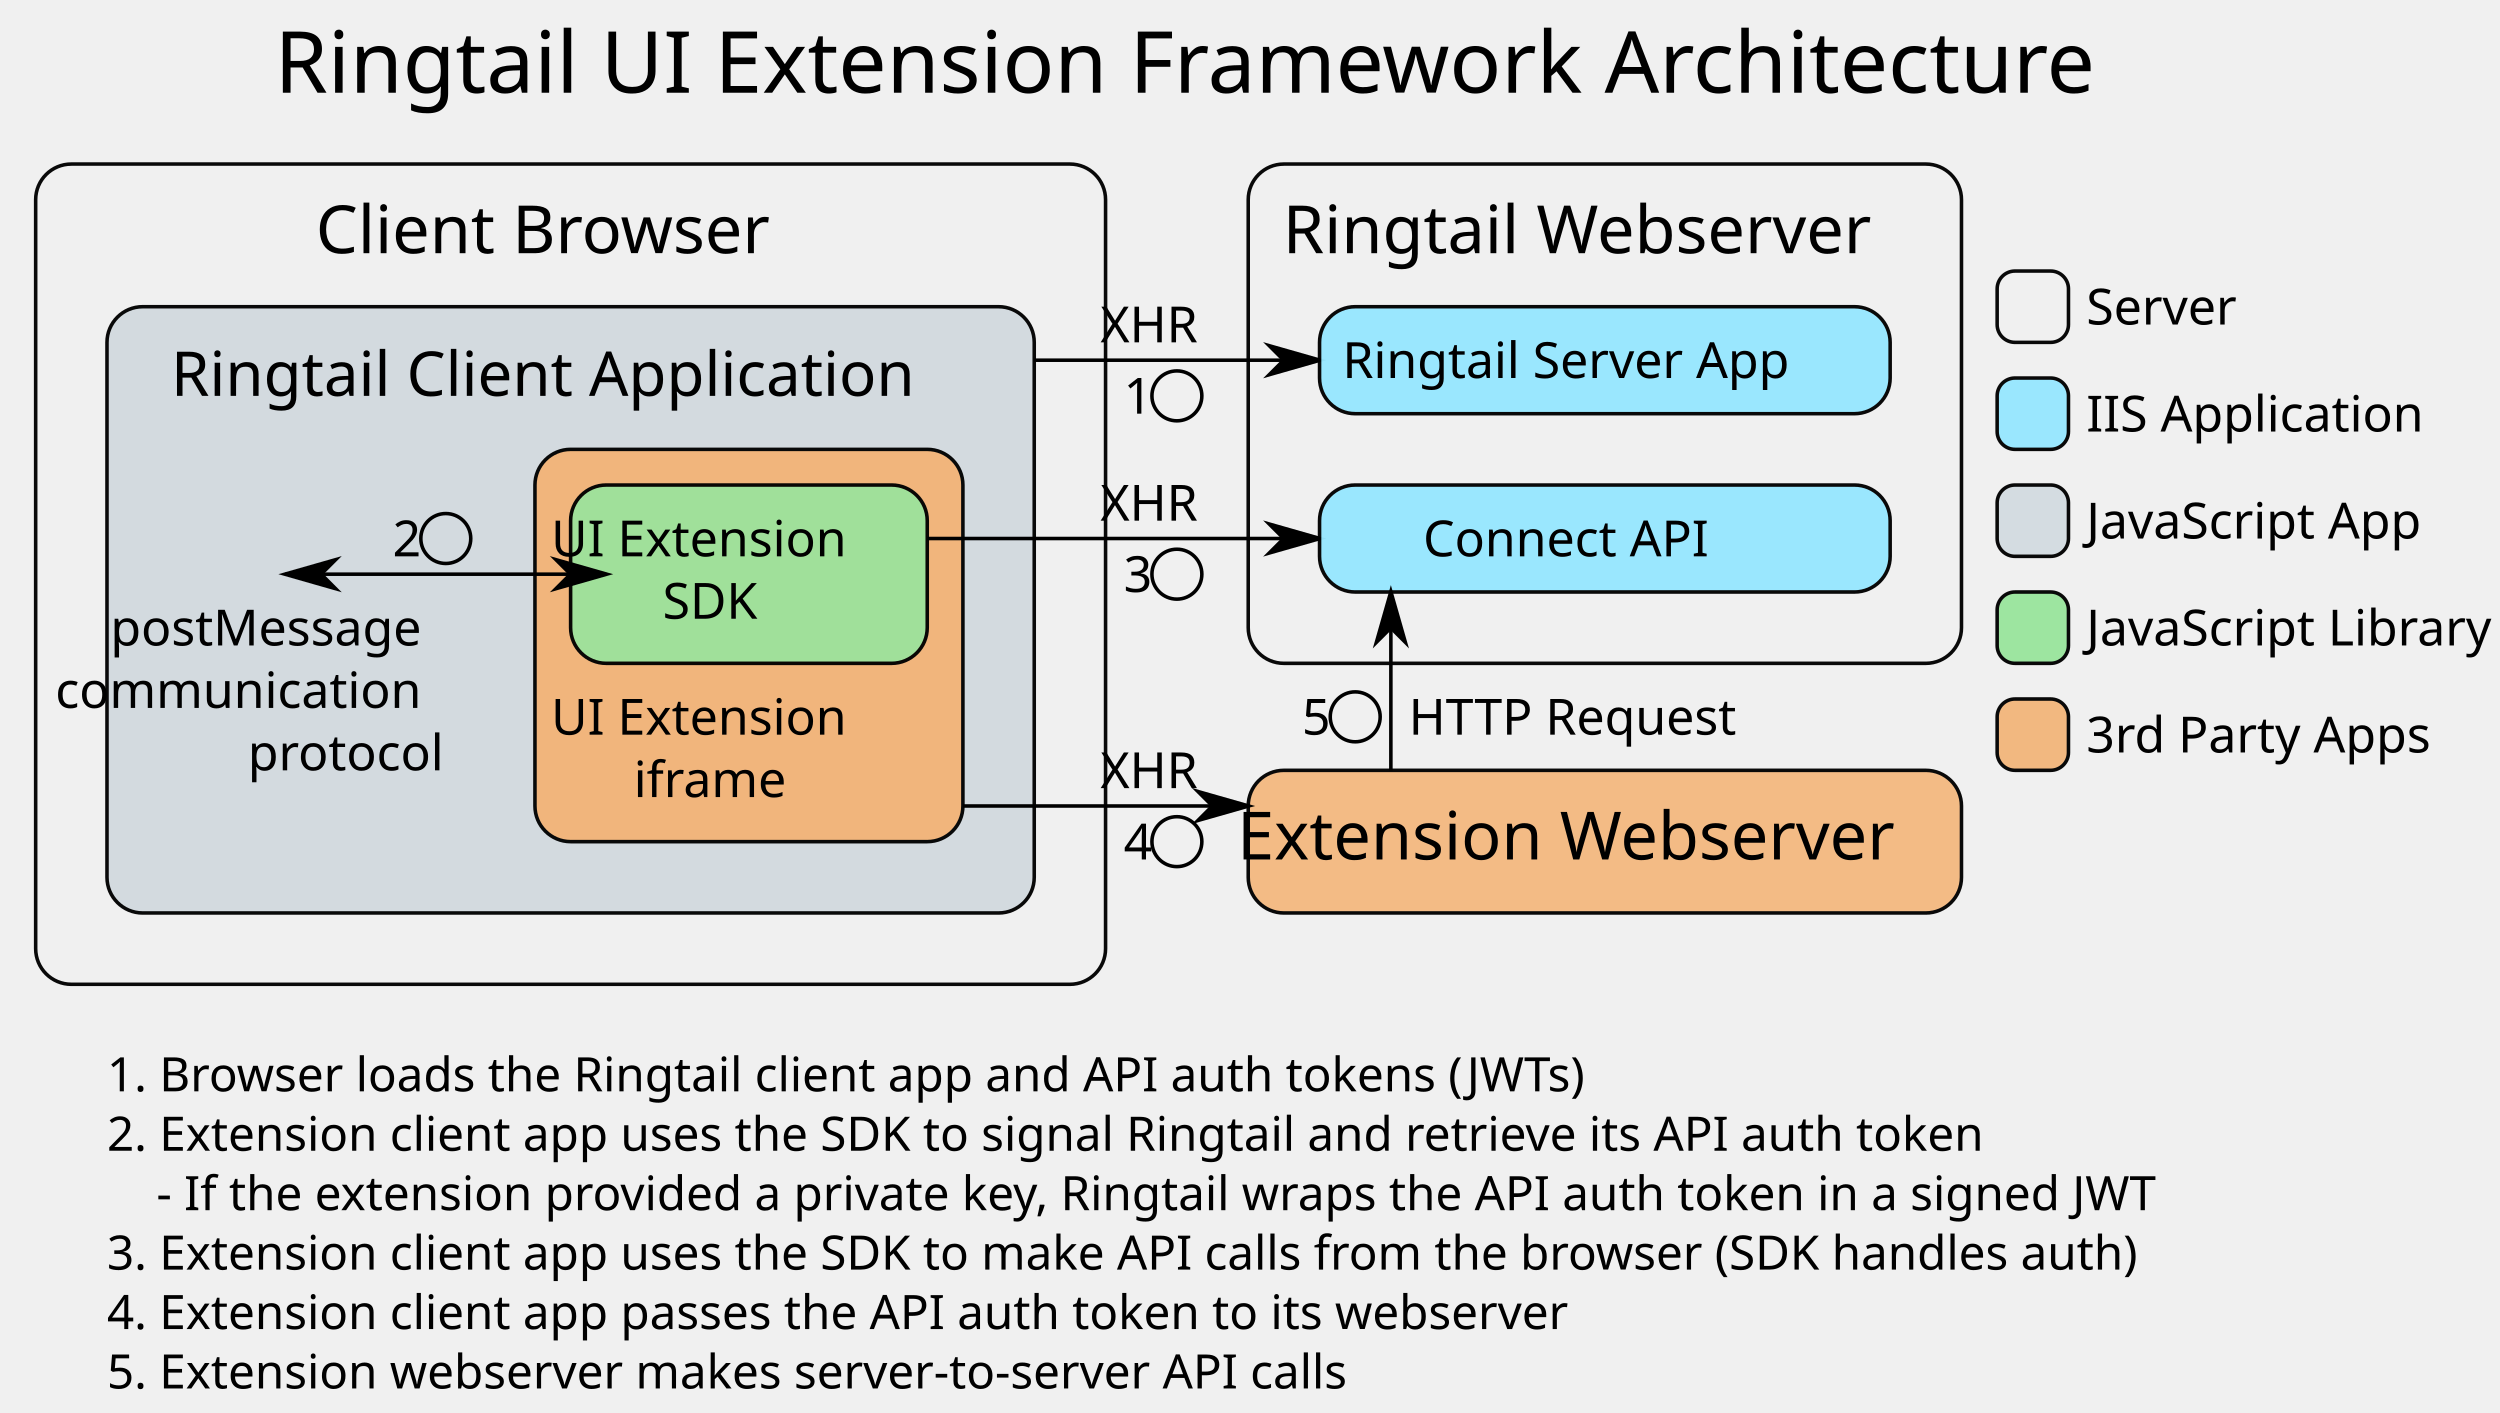
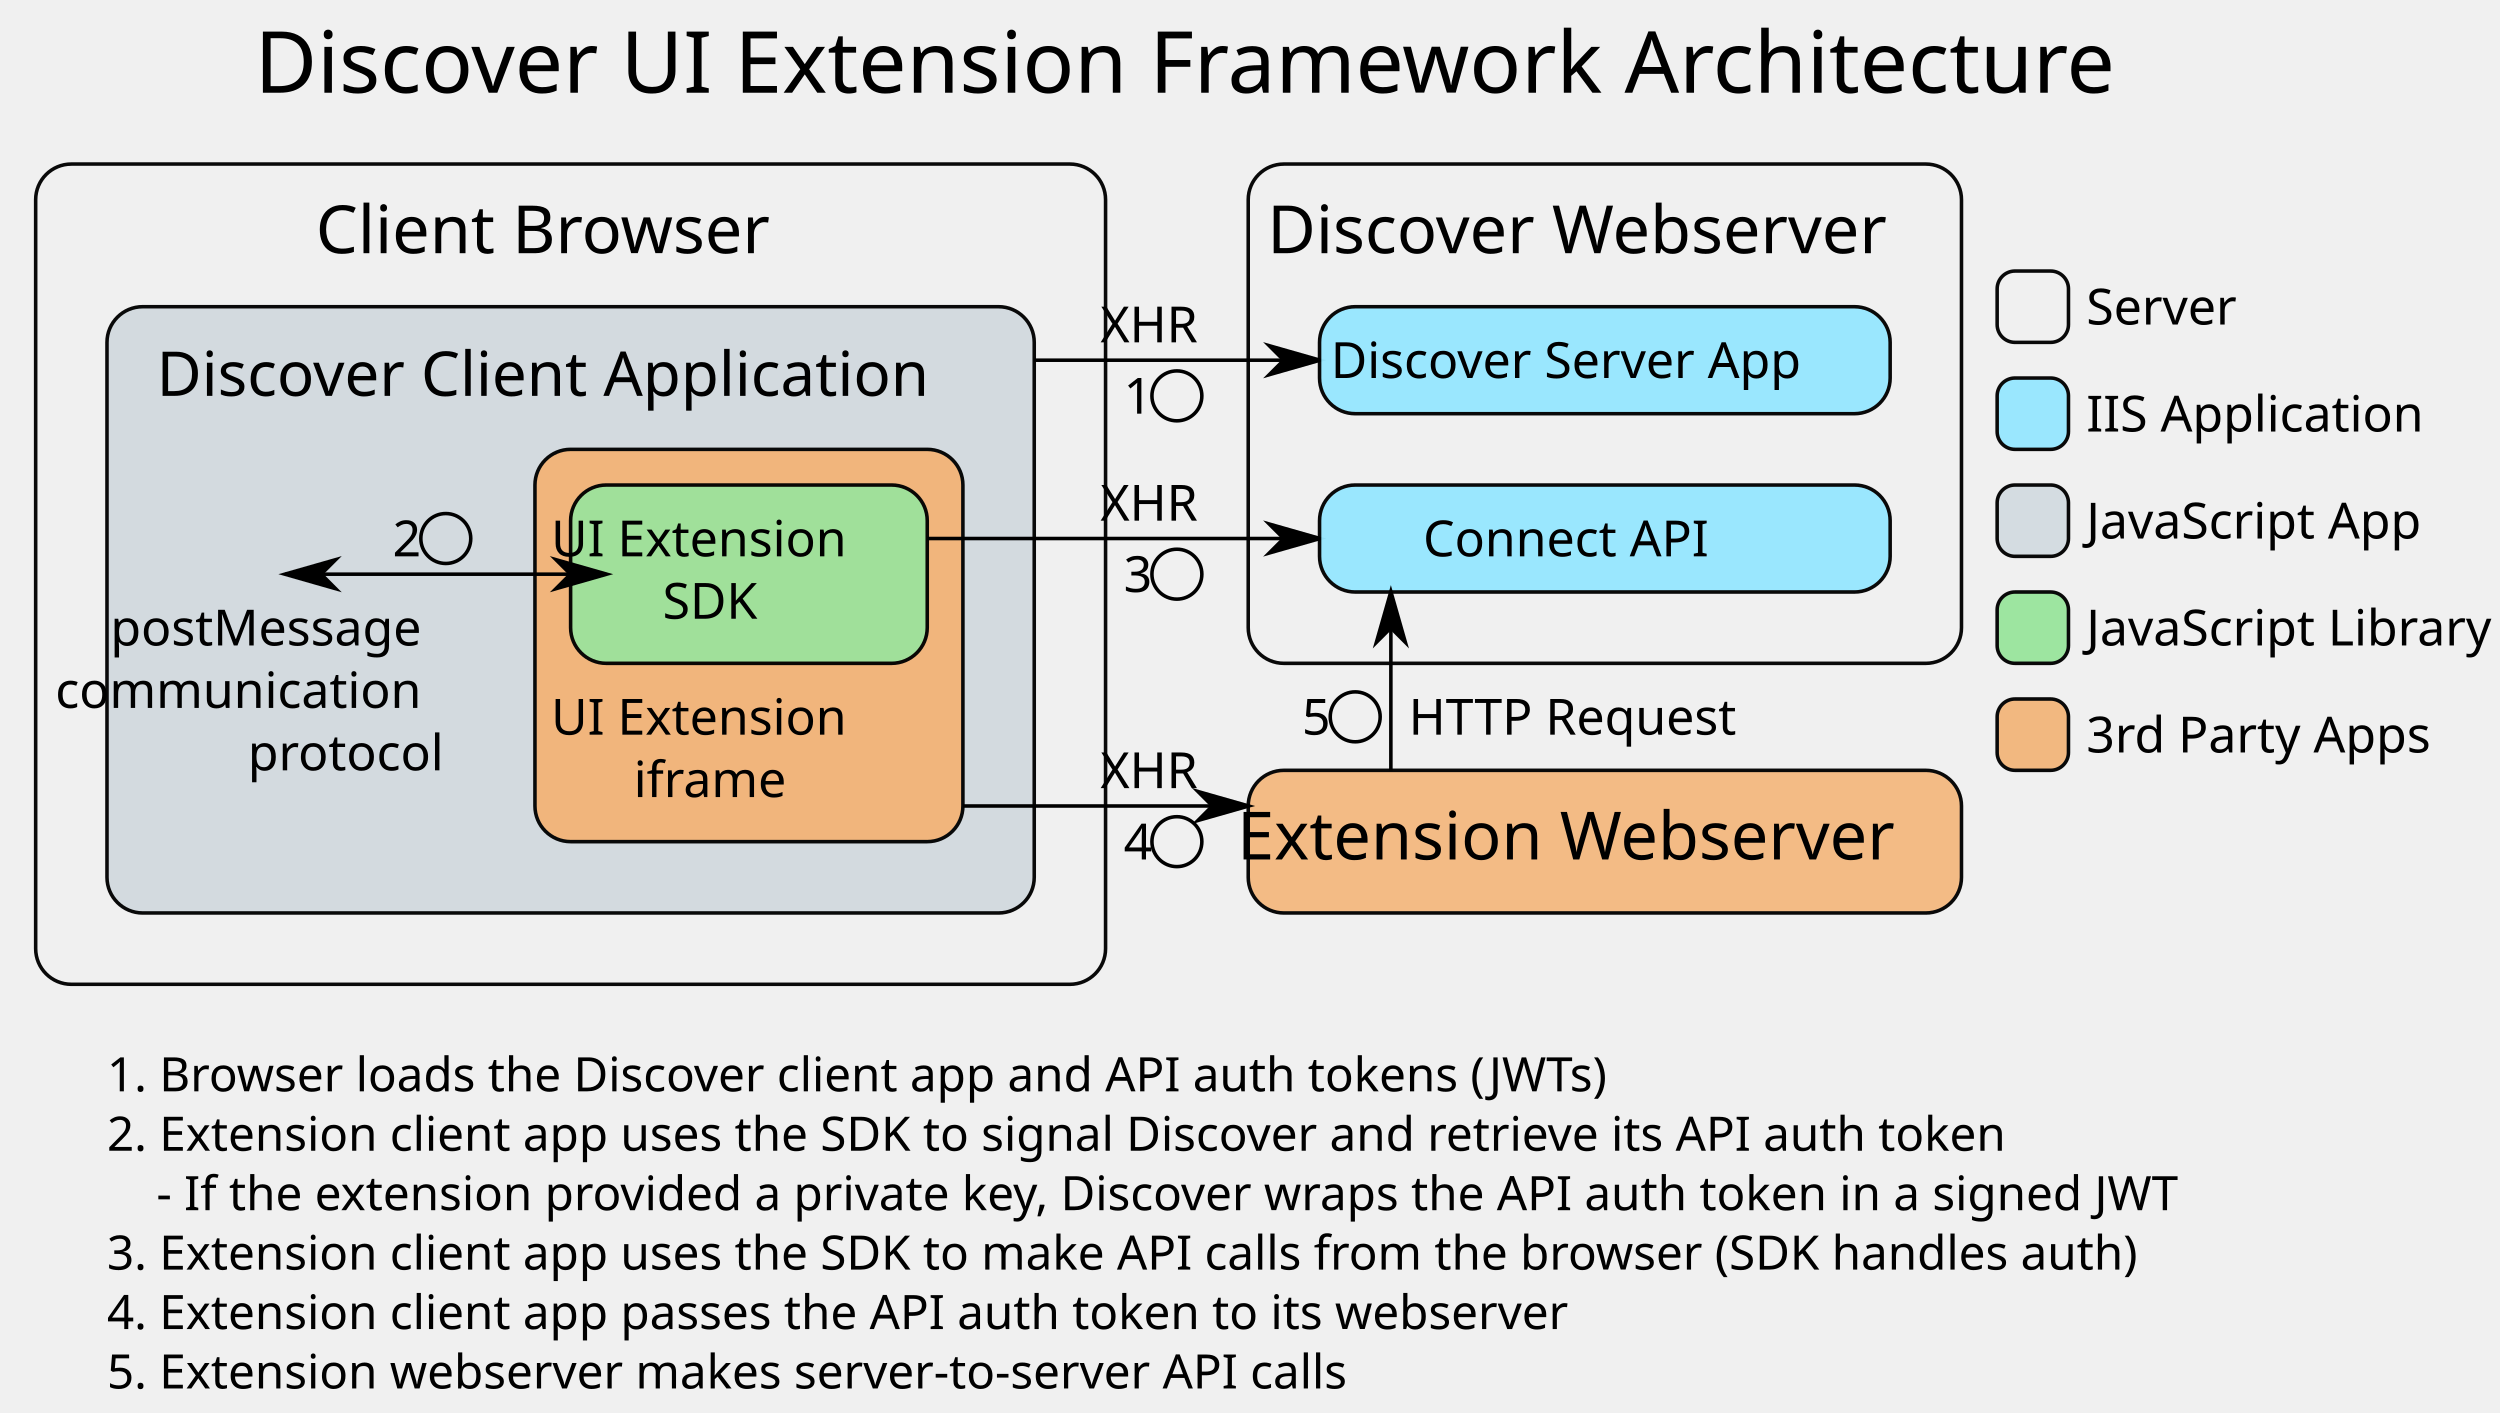
<svg xmlns="http://www.w3.org/2000/svg" width="701" height="396" id="svg2" version="1.1">
  <defs id="defs4">
    <marker orient="auto" refY="0" refX="0" id="Arrow1Lstart" style="overflow:visible">
      <path id="path3804" d="M 0,0 5,-5 -12.5,0 5,5 Z" style="fill-rule:evenodd;stroke:#000000;stroke-width:1pt" transform="matrix(0.8,0,0,0.8,10,0)" />
    </marker>
    <marker orient="auto" refY="0" refX="0" id="Arrow1Lend" style="overflow:visible">
      <path id="path3807" d="M 0,0 5,-5 -12.5,0 5,5 Z" style="fill-rule:evenodd;stroke:#000000;stroke-width:1pt" transform="matrix(-0.8,0,0,-0.8,-10,0)" />
    </marker>
    <marker orient="auto" refY="0" refX="0" id="Arrow1Lend-1" style="overflow:visible">
      <path id="path3807-7" d="M 0,0 5,-5 -12.5,0 5,5 Z" style="fill-rule:evenodd;stroke:#000000;stroke-width:1pt" transform="matrix(-0.8,0,0,-0.8,-10,0)" />
    </marker>
    <marker orient="auto" refY="0" refX="0" id="marker4262" style="overflow:visible">
      <path id="path4264" d="M 0,0 5,-5 -12.5,0 5,5 Z" style="fill-rule:evenodd;stroke:#000000;stroke-width:1pt" transform="matrix(-0.8,0,0,-0.8,-10,0)" />
    </marker>
    <marker orient="auto" refY="0" refX="0" id="marker4266" style="overflow:visible">
      <path id="path4268" d="M 0,0 5,-5 -12.5,0 5,5 Z" style="fill-rule:evenodd;stroke:#000000;stroke-width:1pt" transform="matrix(-0.8,0,0,-0.8,-10,0)" />
    </marker>
    <marker orient="auto" refY="0" refX="0" id="marker4270" style="overflow:visible">
      <path id="path4272" d="M 0,0 5,-5 -12.5,0 5,5 Z" style="fill-rule:evenodd;stroke:#000000;stroke-width:1pt" transform="matrix(-0.8,0,0,-0.8,-10,0)" />
    </marker>
  </defs>
  <g id="layer1" transform="translate(0,-656.3622)">
    <rect style="fill:none;fill-opacity:1;stroke:#ffffff;stroke-width:1;stroke-linecap:butt;stroke-linejoin:miter;stroke-miterlimit:4;stroke-dasharray:none;stroke-opacity:0.004" id="rect1238" width="700" height="395" x="0" y="657.362" ry="0" />
    <rect style="opacity:0.96;fill:none;stroke:#000000;stroke-opacity:1" id="rect311" width="200" height="140" x="350" y="702.362" ry="10" />
    <rect ry="10" y="742.362" x="30" height="170" width="260" id="rect4355" style="opacity:0.96;fill:#d2dadf;fill-opacity:1;stroke:#000000;stroke-opacity:1" />
    <g id="g251" transform="translate(70,410)">
      <rect ry="10" y="372.362" x="80" height="110" width="120" id="rect3759" style="opacity:0.96;fill:#f3b374;fill-opacity:0.961;stroke:#000000;stroke-opacity:1" />
      <text id="text3755" y="452.362" x="140" style="font-style:normal;font-weight:normal;line-height:0%;font-family:sans-serif;text-align:center;letter-spacing:0px;word-spacing:0px;text-anchor:middle;fill:#000000;fill-opacity:1;stroke:none" xml:space="preserve">
        <tspan style="font-style:normal;font-variant:normal;font-weight:normal;font-stretch:normal;font-size:14px;line-height:1.25;font-family:'Segoe UI';-inkscape-font-specification:'Segoe UI';text-align:center;text-anchor:middle" y="452.362" x="140" id="tspan3757">UI Extension</tspan>
        <tspan style="font-style:normal;font-variant:normal;font-weight:normal;font-stretch:normal;font-size:14px;line-height:1.25;font-family:'Segoe UI';-inkscape-font-specification:'Segoe UI';text-align:center;text-anchor:middle" y="469.862" x="140" id="tspan942">iframe</tspan>
      </text>
    </g>
    <path style="fill:none;stroke:#000000;stroke-width:1px;stroke-linecap:butt;stroke-linejoin:miter;stroke-opacity:1;marker-end:url(#Arrow1Lend)" d="m 290,757.362 h 80" id="path3798" />
    <path style="fill:none;stroke:#000000;stroke-width:1px;stroke-linecap:butt;stroke-linejoin:miter;stroke-opacity:1;marker-end:url(#Arrow1Lend)" d="M 260,807.362 H 370" id="path4246" />
    <g transform="translate(-290,40)" id="g4325" />
    <text xml:space="preserve" style="font-style:normal;font-weight:normal;line-height:0%;font-family:sans-serif;letter-spacing:0px;word-spacing:0px;fill:#000000;fill-opacity:1;stroke:none" x="160" y="767.362" id="text4357">
-       <tspan id="tspan4359" x="160" y="767.362" style="font-style:normal;font-variant:normal;font-weight:normal;font-stretch:normal;font-size:17.333px;line-height:1.25;font-family:'Segoe UI';-inkscape-font-specification:'Segoe UI';text-align:center;text-anchor:middle">Ringtail Client Application</tspan>
+       <tspan id="tspan4359" x="160" y="767.362" style="font-style:normal;font-variant:normal;font-weight:normal;font-stretch:normal;font-size:17.333px;line-height:1.25;font-family:'Segoe UI';-inkscape-font-specification:'Segoe UI';text-align:center;text-anchor:middle">Discover Client Application</tspan>
    </text>
    <g transform="translate(280,370)" id="g293">
      <rect ry="10" transform="translate(0,287.3622)" y="85" x="90" height="30" width="160" id="rect287" style="opacity:0.96;fill:#97e7ff;fill-opacity:1;stroke:#000000;stroke-opacity:1" />
      <text id="text291" y="392.362" x="170" style="font-style:normal;font-weight:normal;line-height:0%;font-family:sans-serif;text-align:center;letter-spacing:0px;word-spacing:0px;text-anchor:middle;fill:#000000;fill-opacity:1;stroke:none" xml:space="preserve">
-         <tspan style="font-style:normal;font-variant:normal;font-weight:normal;font-stretch:normal;font-size:14px;line-height:1.25;font-family:'Segoe UI';-inkscape-font-specification:'Segoe UI';text-align:center;text-anchor:middle" y="392.362" x="170" id="tspan289">Ringtail Server App</tspan>
+         <tspan style="font-style:normal;font-variant:normal;font-weight:normal;font-stretch:normal;font-size:14px;line-height:1.25;font-family:'Segoe UI';-inkscape-font-specification:'Segoe UI';text-align:center;text-anchor:middle" y="392.362" x="170" id="tspan289">Discover Server App</tspan>
      </text>
    </g>
    <g id="g301" transform="translate(280,420)">
      <rect style="opacity:0.96;fill:#97e7ff;fill-opacity:1;stroke:#000000;stroke-opacity:1" id="rect295" width="160" height="30" x="90" y="85" transform="translate(0,287.3622)" ry="10" />
      <text xml:space="preserve" style="font-style:normal;font-weight:normal;line-height:0%;font-family:sans-serif;text-align:center;letter-spacing:0px;word-spacing:0px;text-anchor:middle;fill:#000000;fill-opacity:1;stroke:none" x="170" y="392.362" id="text299">
        <tspan id="tspan297" x="170" y="392.362" style="font-style:normal;font-variant:normal;font-weight:normal;font-stretch:normal;font-size:14px;line-height:1.25;font-family:'Segoe UI';-inkscape-font-specification:'Segoe UI';text-align:center;text-anchor:middle">Connect API</tspan>
      </text>
    </g>
    <text id="text309" y="727.362" x="450" style="font-style:normal;font-weight:normal;line-height:0%;font-family:sans-serif;letter-spacing:0px;word-spacing:0px;fill:#000000;fill-opacity:1;stroke:none" xml:space="preserve">
-       <tspan style="font-style:normal;font-variant:normal;font-weight:normal;font-stretch:normal;font-size:18.667px;line-height:1.25;font-family:'Segoe UI';-inkscape-font-specification:'Segoe UI';text-align:center;text-anchor:middle" y="727.362" x="450" id="tspan307">Ringtail Webserver</tspan>
+       <tspan style="font-style:normal;font-variant:normal;font-weight:normal;font-stretch:normal;font-size:18.667px;line-height:1.25;font-family:'Segoe UI';-inkscape-font-specification:'Segoe UI';text-align:center;text-anchor:middle" y="727.362" x="450" id="tspan307">Discover Webserver</tspan>
    </text>
    <g id="g4871" transform="translate(480,490)">
      <text xml:space="preserve" style="font-style:normal;font-weight:normal;line-height:0%;font-family:sans-serif;text-align:start;letter-spacing:0px;word-spacing:0px;text-anchor:start;fill:#000000;fill-opacity:1;stroke:none" x="105" y="377.362" id="text4869">
        <tspan id="tspan4867" x="105" y="377.362" style="font-style:normal;font-variant:normal;font-weight:normal;font-stretch:normal;font-size:14px;line-height:1.25;font-family:'Segoe UI';-inkscape-font-specification:'Segoe UI';text-align:start;text-anchor:start">3rd Party Apps</tspan>
      </text>
      <rect style="opacity:0.96;fill:#f2b67c;fill-opacity:0.996;stroke:#000000;stroke-opacity:1" id="rect4865" width="20" height="20" x="80" y="362.362" ry="5" />
    </g>
    <g transform="translate(470,420)" id="g4881">
      <rect ry="5" transform="translate(0,287.3622)" y="85" x="90" height="20" width="20" id="rect4875" style="opacity:0.96;fill:#d2dadf;fill-opacity:0.961;stroke:#000000;stroke-opacity:1" />
      <text id="text4879" y="387.362" x="115" style="font-style:normal;font-weight:normal;line-height:0%;font-family:sans-serif;text-align:start;letter-spacing:0px;word-spacing:0px;text-anchor:start;fill:#000000;fill-opacity:1;stroke:none" xml:space="preserve">
        <tspan style="font-style:normal;font-variant:normal;font-weight:normal;font-stretch:normal;font-size:14px;line-height:1.25;font-family:'Segoe UI';-inkscape-font-specification:'Segoe UI';text-align:start;text-anchor:start" y="387.362" x="115" id="tspan1104">JavaScript App</tspan>
      </text>
    </g>
    <g id="g4967" transform="translate(470,360)">
      <rect style="opacity:0.96;fill:none;fill-opacity:0.961;stroke:#000000;stroke-opacity:1" id="rect4961" width="20" height="20" x="90" y="85" transform="translate(0,287.3622)" ry="5" />
      <text xml:space="preserve" style="font-style:normal;font-weight:normal;line-height:0%;font-family:sans-serif;text-align:start;letter-spacing:0px;word-spacing:0px;text-anchor:start;fill:#000000;fill-opacity:1;stroke:none" x="115" y="387.362" id="text4965">
        <tspan id="tspan4963" x="115" y="387.362" style="font-style:normal;font-variant:normal;font-weight:normal;font-stretch:normal;font-size:14px;line-height:1.25;font-family:'Segoe UI';-inkscape-font-specification:'Segoe UI';text-align:start;text-anchor:start">Server</tspan>
      </text>
    </g>
    <text xml:space="preserve" style="font-style:normal;font-weight:normal;line-height:0%;font-family:sans-serif;letter-spacing:0px;word-spacing:0px;fill:#000000;fill-opacity:1;stroke:none" x="340" y="682.362" id="text4971">
-       <tspan id="tspan4969" x="340" y="682.362" style="font-style:normal;font-variant:normal;font-weight:normal;font-stretch:normal;font-size:24px;line-height:1.25;font-family:'Segoe UI';-inkscape-font-specification:'Segoe UI';text-align:center;text-anchor:middle">Ringtail UI Extension Framework Architecture</tspan>
+       <tspan id="tspan4969" x="340" y="682.362" style="font-style:normal;font-variant:normal;font-weight:normal;font-stretch:normal;font-size:24px;line-height:1.25;font-family:'Segoe UI';-inkscape-font-specification:'Segoe UI';text-align:center;text-anchor:middle">Discover UI Extension Framework Architecture</tspan>
    </text>
    <rect ry="10" y="702.362" x="10" height="230" width="300" id="rect934" style="opacity:0.96;fill:none;stroke:#000000;stroke-opacity:1" />
    <text xml:space="preserve" style="font-style:normal;font-weight:normal;line-height:0%;font-family:sans-serif;letter-spacing:0px;word-spacing:0px;fill:#000000;fill-opacity:1;stroke:none" x="160" y="727.362" id="text938">
      <tspan id="tspan936" x="160" y="727.362" style="font-style:normal;font-variant:normal;font-weight:normal;font-stretch:normal;font-size:18.667px;line-height:1.25;font-family:'Segoe UI';-inkscape-font-specification:'Segoe UI';text-align:center;text-anchor:middle">Client Browser</tspan>
    </text>
    <text xml:space="preserve" style="font-style:normal;font-weight:normal;line-height:0%;font-family:sans-serif;text-align:end;letter-spacing:0px;word-spacing:0px;text-anchor:end;fill:#000000;fill-opacity:1;stroke:none" x="140" y="837.362" id="text4965-4">
      <tspan id="tspan4963-7" x="140" y="837.362" style="font-style:normal;font-variant:normal;font-weight:normal;font-stretch:normal;font-size:14px;line-height:1.25;font-family:'Segoe UI';-inkscape-font-specification:'Segoe UI';text-align:end;text-anchor:end">postMessage</tspan>
      <tspan x="140" y="854.862" style="font-style:normal;font-variant:normal;font-weight:normal;font-stretch:normal;font-size:14px;line-height:1.25;font-family:'Segoe UI';-inkscape-font-specification:'Segoe UI';text-align:end;text-anchor:end" id="tspan999">communication</tspan>
      <tspan x="140" y="872.362" style="font-style:normal;font-variant:normal;font-weight:normal;font-stretch:normal;font-size:14px;line-height:1.25;font-family:'Segoe UI';-inkscape-font-specification:'Segoe UI';text-align:end;text-anchor:end" id="tspan1072">protocol</tspan>
    </text>
    <g id="g1007" transform="translate(470,400)">
      <rect style="opacity:0.96;fill:#97e7ff;fill-opacity:1;stroke:#000000;stroke-opacity:1" id="rect1001" width="20" height="20" x="90" y="362.362" ry="5" />
      <text xml:space="preserve" style="font-style:normal;font-weight:normal;line-height:0%;font-family:sans-serif;text-align:start;letter-spacing:0px;word-spacing:0px;text-anchor:start;fill:#000000;fill-opacity:1;stroke:none" x="115" y="377.362" id="text1005">
        <tspan id="tspan1003" x="115" y="377.362" style="font-style:normal;font-variant:normal;font-weight:normal;font-stretch:normal;font-size:14px;line-height:1.25;font-family:'Segoe UI';-inkscape-font-specification:'Segoe UI';text-align:start;text-anchor:start">IIS Application</tspan>
      </text>
    </g>
    <text xml:space="preserve" style="font-style:normal;font-weight:normal;line-height:0%;font-family:sans-serif;text-align:end;letter-spacing:0px;word-spacing:0px;text-anchor:end;fill:#000000;fill-opacity:1;stroke:none" x="330" y="752.362" id="text4965-4-8">
      <tspan x="330" y="752.362" style="font-style:normal;font-variant:normal;font-weight:normal;font-stretch:normal;font-size:14px;line-height:1.25;font-family:'Segoe UI';-inkscape-font-specification:'Segoe UI';text-align:center;text-anchor:middle" id="tspan999-0">XHR</tspan>
    </text>
    <g id="g1079" transform="translate(-40,350)">
      <rect style="opacity:0.96;fill:#f2b67b;fill-opacity:0.957;stroke:#000000;stroke-opacity:1" id="rect1036" width="200" height="40" x="390" y="522.362" ry="10" />
      <text id="text1040" y="547.362" x="490" style="font-style:normal;font-weight:normal;line-height:0%;font-family:sans-serif;letter-spacing:0px;word-spacing:0px;fill:#000000;fill-opacity:1;stroke:none" xml:space="preserve">
        <tspan style="font-style:normal;font-variant:normal;font-weight:normal;font-stretch:normal;font-size:18.667px;line-height:1.25;font-family:'Segoe UI';-inkscape-font-specification:'Segoe UI';text-align:center;text-anchor:middle" y="547.362" x="490" id="tspan1038">Extension Webserver</tspan>
      </text>
    </g>
    <g id="g1070" transform="translate(90,110)">
      <rect ry="10" y="682.362" x="70" height="50" width="100" id="rect940" style="opacity:0.96;fill:#9ae59d;fill-opacity:0.961;stroke:#000000;stroke-opacity:1" />
      <text xml:space="preserve" style="font-style:normal;font-weight:normal;line-height:0%;font-family:sans-serif;text-align:center;letter-spacing:0px;word-spacing:0px;text-anchor:middle;fill:#000000;fill-opacity:1;stroke:none" x="120" y="702.362" id="text3755-6">
        <tspan id="tspan942-2" x="120" y="702.362" style="font-style:normal;font-variant:normal;font-weight:normal;font-stretch:normal;font-size:14px;line-height:1.25;font-family:'Segoe UI';-inkscape-font-specification:'Segoe UI';text-align:center;text-anchor:middle">UI Extension</tspan>
        <tspan id="tspan967" x="120" y="719.862" style="font-style:normal;font-variant:normal;font-weight:normal;font-stretch:normal;font-size:14px;line-height:1.25;font-family:'Segoe UI';-inkscape-font-specification:'Segoe UI';text-align:center;text-anchor:middle">SDK</tspan>
      </text>
    </g>
    <path id="path979" d="m 170,817.362 -90,1e-5" style="fill:none;stroke:#000000;stroke-width:1px;stroke-linecap:butt;stroke-linejoin:miter;stroke-opacity:1;marker-start:url(#Arrow1Lstart);marker-end:url(#Arrow1Lend)" />
    <path id="path1074" d="m 270,882.362 h 80" style="fill:none;stroke:#000000;stroke-width:1px;stroke-linecap:butt;stroke-linejoin:miter;stroke-opacity:1;marker-end:url(#Arrow1Lend)" />
    <text id="text1083" y="802.362" x="330" style="font-style:normal;font-weight:normal;line-height:0%;font-family:sans-serif;text-align:end;letter-spacing:0px;word-spacing:0px;text-anchor:end;fill:#000000;fill-opacity:1;stroke:none" xml:space="preserve">
      <tspan id="tspan1081" style="font-style:normal;font-variant:normal;font-weight:normal;font-stretch:normal;font-size:14px;line-height:1.25;font-family:'Segoe UI';-inkscape-font-specification:'Segoe UI';text-align:center;text-anchor:middle" y="802.362" x="330">XHR</tspan>
    </text>
    <text xml:space="preserve" style="font-style:normal;font-weight:normal;line-height:0%;font-family:sans-serif;text-align:end;letter-spacing:0px;word-spacing:0px;text-anchor:end;fill:#000000;fill-opacity:1;stroke:none" x="330" y="877.362" id="text1087">
      <tspan x="330" y="877.362" style="font-style:normal;font-variant:normal;font-weight:normal;font-stretch:normal;font-size:14px;line-height:1.25;font-family:'Segoe UI';-inkscape-font-specification:'Segoe UI';text-align:center;text-anchor:middle" id="tspan1085">XHR</tspan>
    </text>
    <path id="path1089" d="m 390,872.362 v -50" style="fill:none;stroke:#000000;stroke-width:1px;stroke-linecap:butt;stroke-linejoin:miter;stroke-opacity:1;marker-end:url(#Arrow1Lend)" />
    <text id="text1097" y="862.362" x="395" style="font-style:normal;font-weight:normal;line-height:0%;font-family:sans-serif;text-align:end;letter-spacing:0px;word-spacing:0px;text-anchor:end;fill:#000000;fill-opacity:1;stroke:none" xml:space="preserve">
      <tspan id="tspan1095" style="font-style:normal;font-variant:normal;font-weight:normal;font-stretch:normal;font-size:14px;line-height:1.25;font-family:'Segoe UI';-inkscape-font-specification:'Segoe UI';text-align:start;text-anchor:start" y="862.362" x="395">HTTP Request</tspan>
    </text>
    <g transform="translate(470,460)" id="g4863">
      <rect ry="5" y="362.362" x="90" height="20" width="20" id="rect4857" style="opacity:0.96;fill:#9ae59d;fill-opacity:1;stroke:#000000;stroke-opacity:1" />
      <text id="text4861" y="377.362" x="115" style="font-style:normal;font-weight:normal;line-height:0%;font-family:sans-serif;text-align:start;letter-spacing:0px;word-spacing:0px;text-anchor:start;fill:#000000;fill-opacity:1;stroke:none" xml:space="preserve">
        <tspan style="font-style:normal;font-variant:normal;font-weight:normal;font-stretch:normal;font-size:14px;line-height:1.25;font-family:'Segoe UI';-inkscape-font-specification:'Segoe UI';text-align:start;text-anchor:start" y="377.362" x="115" id="tspan1132">JavaScript Library</tspan>
      </text>
    </g>
    <g id="g1159" transform="translate(240,460)">
      <text id="text4965-4-8-5" y="312.362" x="90" style="font-style:normal;font-weight:normal;line-height:0%;font-family:sans-serif;text-align:end;letter-spacing:0px;word-spacing:0px;text-anchor:end;fill:#000000;fill-opacity:1;stroke:none" xml:space="preserve">
        <tspan id="tspan999-0-9" style="font-style:normal;font-variant:normal;font-weight:normal;font-stretch:normal;font-size:14px;line-height:1.25;font-family:'Segoe UI';-inkscape-font-specification:'Segoe UI';text-align:center;text-anchor:middle" y="312.362" x="90">1</tspan>
      </text>
      <circle id="path1154" style="fill:none;fill-opacity:0.957;stroke:#000000;stroke-width:1;stroke-linecap:butt;stroke-linejoin:miter;stroke-miterlimit:4;stroke-dasharray:none;stroke-opacity:1" cy="307.362" cx="90" r="7" />
    </g>
    <g transform="translate(35,500)" id="g1167">
      <text xml:space="preserve" style="font-style:normal;font-weight:normal;line-height:0%;font-family:sans-serif;text-align:end;letter-spacing:0px;word-spacing:0px;text-anchor:end;fill:#000000;fill-opacity:1;stroke:none" x="90" y="312.362" id="text1163">
        <tspan x="90" y="312.362" style="font-style:normal;font-variant:normal;font-weight:normal;font-stretch:normal;font-size:14px;line-height:1.25;font-family:'Segoe UI';-inkscape-font-specification:'Segoe UI';text-align:center;text-anchor:middle" id="tspan1161">2</tspan>
      </text>
      <circle r="7" cx="90" cy="307.362" style="fill:none;fill-opacity:0.957;stroke:#000000;stroke-width:1;stroke-linecap:butt;stroke-linejoin:miter;stroke-miterlimit:4;stroke-dasharray:none;stroke-opacity:1" id="circle1165" />
    </g>
    <g id="g1175" transform="translate(240,510)">
      <text id="text1171" y="312.362" x="90" style="font-style:normal;font-weight:normal;line-height:0%;font-family:sans-serif;text-align:end;letter-spacing:0px;word-spacing:0px;text-anchor:end;fill:#000000;fill-opacity:1;stroke:none" xml:space="preserve">
        <tspan id="tspan1169" style="font-style:normal;font-variant:normal;font-weight:normal;font-stretch:normal;font-size:14px;line-height:1.25;font-family:'Segoe UI';-inkscape-font-specification:'Segoe UI';text-align:center;text-anchor:middle" y="312.362" x="90">3</tspan>
      </text>
      <circle id="circle1173" style="fill:none;fill-opacity:0.957;stroke:#000000;stroke-width:1;stroke-linecap:butt;stroke-linejoin:miter;stroke-miterlimit:4;stroke-dasharray:none;stroke-opacity:1" cy="307.362" cx="90" r="7" />
    </g>
    <g transform="translate(240,585)" id="g1183">
      <text xml:space="preserve" style="font-style:normal;font-weight:normal;line-height:0%;font-family:sans-serif;text-align:end;letter-spacing:0px;word-spacing:0px;text-anchor:end;fill:#000000;fill-opacity:1;stroke:none" x="90" y="312.362" id="text1179">
        <tspan x="90" y="312.362" style="font-style:normal;font-variant:normal;font-weight:normal;font-stretch:normal;font-size:14px;line-height:1.25;font-family:'Segoe UI';-inkscape-font-specification:'Segoe UI';text-align:center;text-anchor:middle" id="tspan1177">4</tspan>
      </text>
      <circle r="7" cx="90" cy="307.362" style="fill:none;fill-opacity:0.957;stroke:#000000;stroke-width:1;stroke-linecap:butt;stroke-linejoin:miter;stroke-miterlimit:4;stroke-dasharray:none;stroke-opacity:1" id="circle1181" />
    </g>
    <g id="g1191" transform="translate(290,550)">
      <text id="text1187" y="312.362" x="90" style="font-style:normal;font-weight:normal;line-height:0%;font-family:sans-serif;text-align:end;letter-spacing:0px;word-spacing:0px;text-anchor:end;fill:#000000;fill-opacity:1;stroke:none" xml:space="preserve">
        <tspan id="tspan1185" style="font-style:normal;font-variant:normal;font-weight:normal;font-stretch:normal;font-size:14px;line-height:1.25;font-family:'Segoe UI';-inkscape-font-specification:'Segoe UI';text-align:center;text-anchor:middle" y="312.362" x="90">5</tspan>
      </text>
      <circle id="circle1189" style="fill:none;fill-opacity:0.957;stroke:#000000;stroke-width:1;stroke-linecap:butt;stroke-linejoin:miter;stroke-miterlimit:4;stroke-dasharray:none;stroke-opacity:1" cy="307.362" cx="90" r="7" />
    </g>
    <text id="text3755-1" y="962.362" x="30" style="font-style:normal;font-weight:normal;line-height:0%;font-family:sans-serif;text-align:start;letter-spacing:0px;word-spacing:0px;text-anchor:start;fill:#000000;fill-opacity:1;stroke:none" xml:space="preserve">
-       <tspan style="font-style:normal;font-variant:normal;font-weight:normal;font-stretch:normal;font-size:13.333px;line-height:1.25;font-family:'Segoe UI';-inkscape-font-specification:'Segoe UI';text-align:start;text-anchor:start" y="962.362" x="30" id="tspan942-8">1. Browser loads the Ringtail client app and API auth tokens (JWTs)</tspan>
-       <tspan style="font-style:normal;font-variant:normal;font-weight:normal;font-stretch:normal;font-size:13.333px;line-height:1.25;font-family:'Segoe UI';-inkscape-font-specification:'Segoe UI';text-align:start;text-anchor:start" y="979.029" x="30" id="tspan1232">2. Extension client app uses the SDK to signal Ringtail and retrieve its API auth token</tspan>
-       <tspan style="font-style:normal;font-variant:normal;font-weight:normal;font-stretch:normal;font-size:13.333px;line-height:1.25;font-family:'Segoe UI';-inkscape-font-specification:'Segoe UI';text-align:start;text-anchor:start" y="995.696" x="30" id="tspan1236">    - If the extension provided a private key, Ringtail wraps the API auth token in a signed JWT</tspan>
+       <tspan style="font-style:normal;font-variant:normal;font-weight:normal;font-stretch:normal;font-size:13.333px;line-height:1.25;font-family:'Segoe UI';-inkscape-font-specification:'Segoe UI';text-align:start;text-anchor:start" y="962.362" x="30" id="tspan942-8">1. Browser loads the Discover client app and API auth tokens (JWTs)</tspan>
+       <tspan style="font-style:normal;font-variant:normal;font-weight:normal;font-stretch:normal;font-size:13.333px;line-height:1.25;font-family:'Segoe UI';-inkscape-font-specification:'Segoe UI';text-align:start;text-anchor:start" y="979.029" x="30" id="tspan1232">2. Extension client app uses the SDK to signal Discover and retrieve its API auth token</tspan>
+       <tspan style="font-style:normal;font-variant:normal;font-weight:normal;font-stretch:normal;font-size:13.333px;line-height:1.25;font-family:'Segoe UI';-inkscape-font-specification:'Segoe UI';text-align:start;text-anchor:start" y="995.696" x="30" id="tspan1236">    - If the extension provided a private key, Discover wraps the API auth token in a signed JWT</tspan>
      <tspan style="font-style:normal;font-variant:normal;font-weight:normal;font-stretch:normal;font-size:13.333px;line-height:1.25;font-family:'Segoe UI';-inkscape-font-specification:'Segoe UI';text-align:start;text-anchor:start" y="1012.362" x="30" id="tspan1226">3. Extension client app uses the SDK to make API calls from the browser (SDK handles auth)</tspan>
      <tspan style="font-style:normal;font-variant:normal;font-weight:normal;font-stretch:normal;font-size:13.333px;line-height:1.25;font-family:'Segoe UI';-inkscape-font-specification:'Segoe UI';text-align:start;text-anchor:start" y="1029.029" x="30" id="tspan1228">4. Extension client app passes the API auth token to its webserver</tspan>
      <tspan style="font-style:normal;font-variant:normal;font-weight:normal;font-stretch:normal;font-size:13.333px;line-height:1.25;font-family:'Segoe UI';-inkscape-font-specification:'Segoe UI';text-align:start;text-anchor:start" y="1045.696" x="30" id="tspan1230">5. Extension webserver makes server-to-server API calls</tspan>
    </text>
  </g>
</svg>
